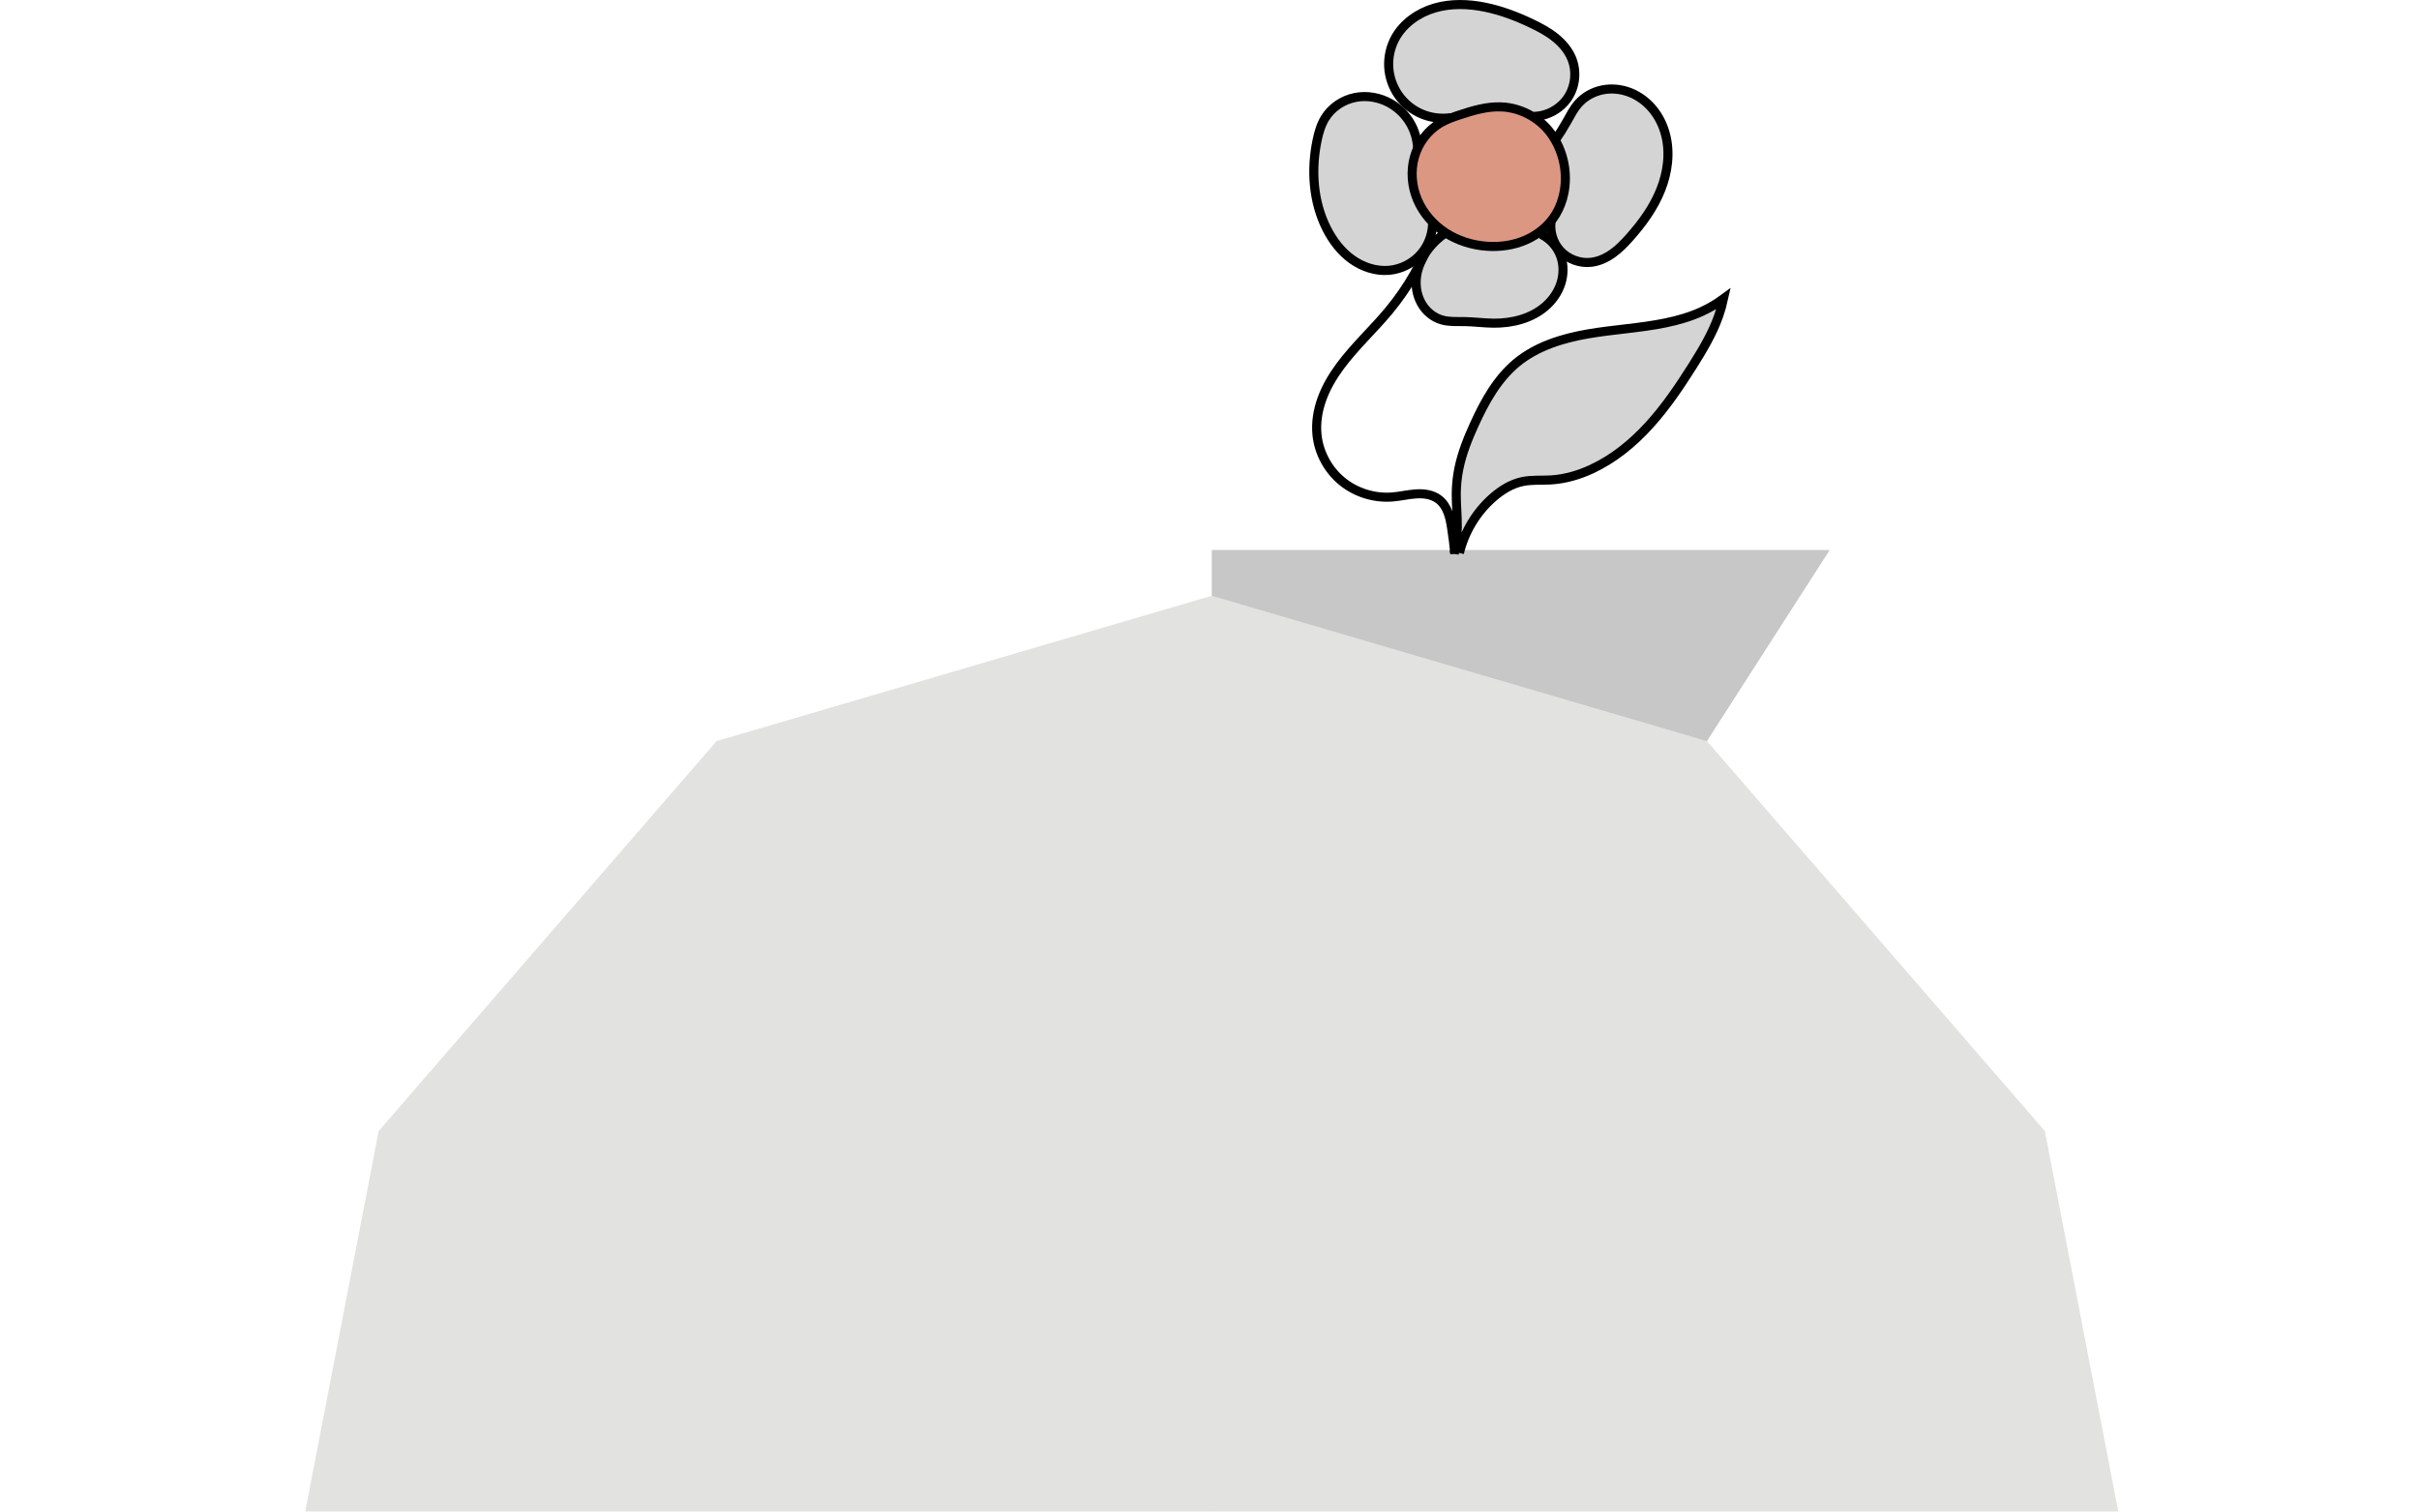
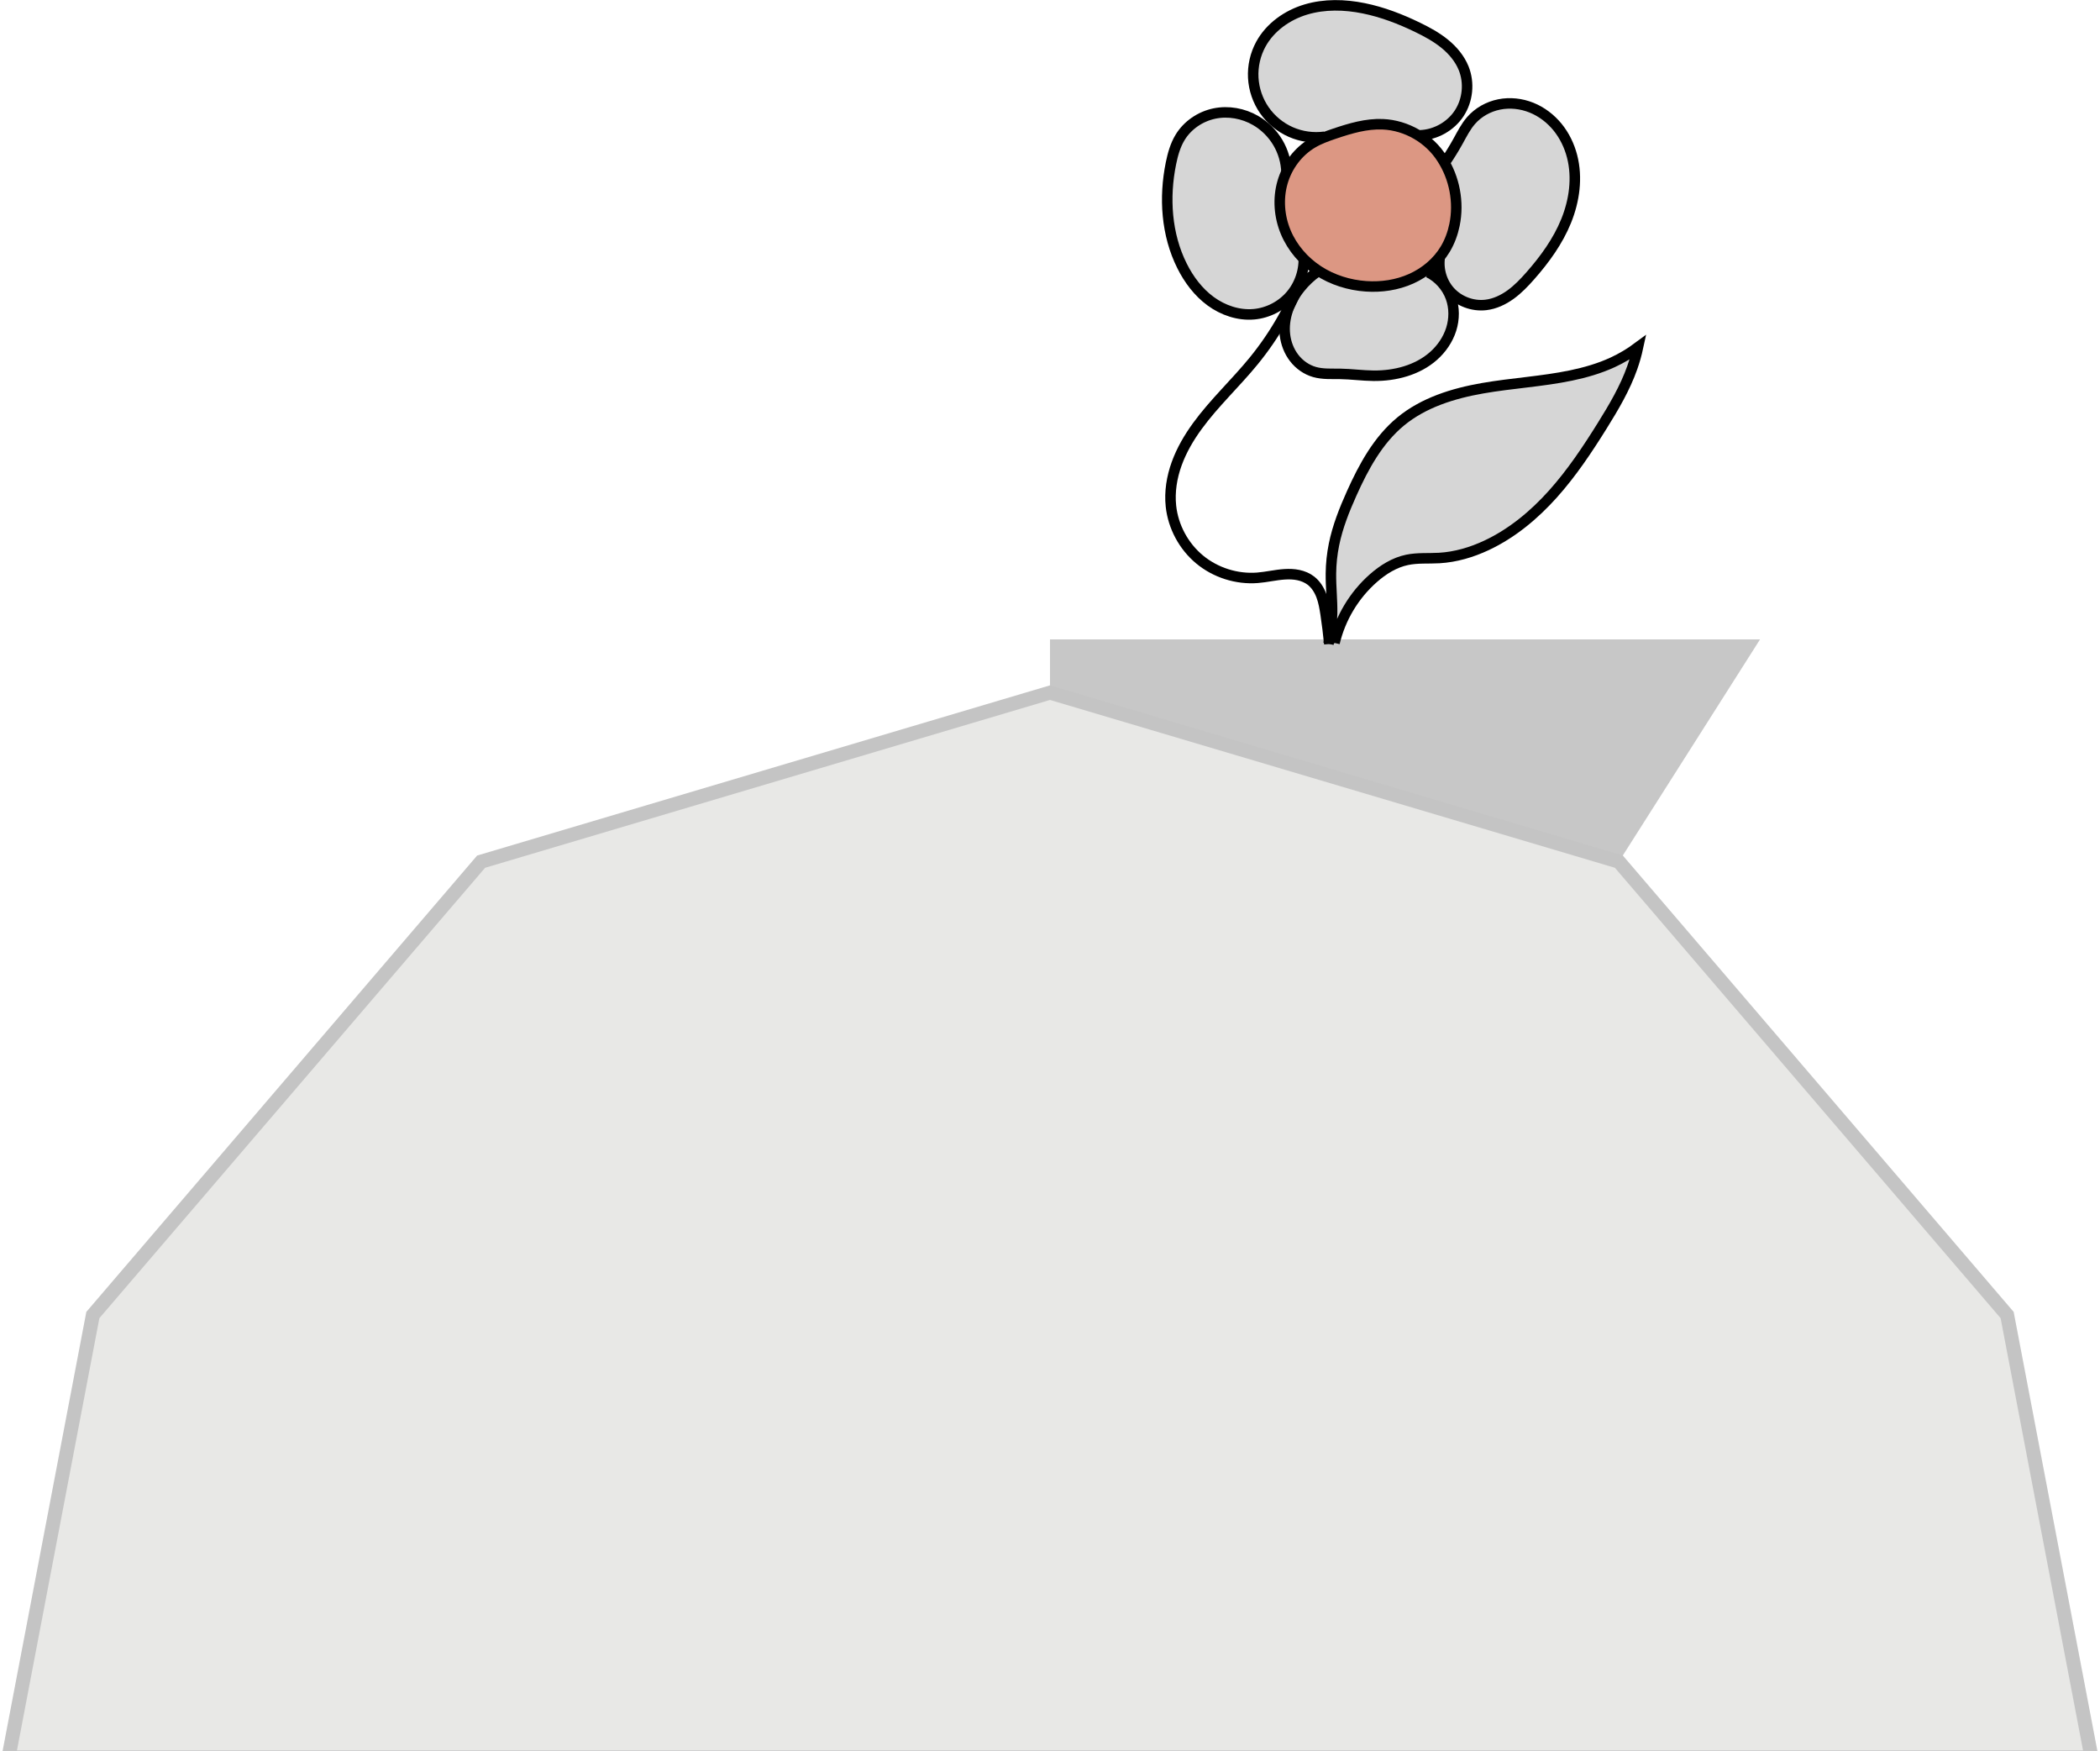
- <svg xmlns="http://www.w3.org/2000/svg" enable-background="new" style="enable-background:new" version="1.1" id="svg2" viewBox="0 0 200 125" height="125" width="200">
+ <svg xmlns="http://www.w3.org/2000/svg" style="enable-background:new" version="1.1" id="svg2" viewBox="0 0 150 125" height="125" width="150">
  <defs id="defs4" />
  <g style="display:none" id="layer6">
    <rect y="0.463" x="0.463" height="124.074" width="199.074" id="rect5532" style="opacity:0.505;fill:#eeeeee;fill-opacity:1;fill-rule:nonzero;stroke:none;stroke-width:0.926;stroke-linecap:butt;stroke-linejoin:bevel;stroke-miterlimit:4;stroke-dasharray:none;stroke-dashoffset:0;stroke-opacity:1" />
  </g>
  <g id="g4224" transform="translate(0,-927.3622)" style="display:inline;opacity:1">
-     <path style="color:#000000;display:inline;overflow:visible;visibility:visible;fill:#c7c7c7;fill-opacity:1;fill-rule:nonzero;stroke:none;stroke-width:1;stroke-linecap:butt;stroke-linejoin:bevel;stroke-miterlimit:4;stroke-dasharray:none;stroke-dashoffset:0;stroke-opacity:1;marker:none;enable-background:accumulate" d="m 100.187,972.843 51.095,0 -10.157,15.807 -40.938,63.712 0,-75.733 z" id="path4226" />
+     <path style="color:#000000;display:inline;overflow:visible;visibility:visible;fill:#c7c7c7;fill-opacity:1;fill-rule:nonzero;stroke:none;stroke-width:1;stroke-linecap:butt;stroke-linejoin:bevel;stroke-miterlimit:4;stroke-dasharray:none;stroke-dashoffset:0;stroke-opacity:1;marker:none;enable-background:accumulate" d="m 75,973.024 50.716,0 -10.081,15.87 -40.634,63.968 0,-76.037 z" id="path4226" />
  </g>
  <g style="display:inline;opacity:1" transform="translate(0,-927.3622)" id="layer1">
-     <path id="path4138" d="m 100.187,976.629 40.938,12.02 27.94,32.245 6.072,31.468 -74.95,0 -74.95,0 6.072,-31.468 27.941,-32.245 z" style="color:#000000;display:inline;overflow:visible;visibility:visible;fill:#e2e2e0;fill-opacity:1;fill-rule:nonzero;stroke:none;stroke-width:2;stroke-linecap:butt;stroke-linejoin:miter;stroke-miterlimit:4;stroke-dasharray:none;stroke-dashoffset:0;stroke-opacity:1;marker:none;enable-background:accumulate" />
+     <path id="path4138" d="m 75,976.825 40.634,12.069 27.733,32.375 6.027,31.594 -74.394,0 -74.394,0 6.027,-31.594 27.733,-32.375 z" style="color:#000000;display:inline;overflow:visible;visibility:visible;fill:#e8e8e6;fill-opacity:1;fill-rule:nonzero;stroke:#c4c4c4;stroke-width:1;stroke-linecap:butt;stroke-linejoin:miter;stroke-miterlimit:4;stroke-dasharray:none;stroke-dashoffset:0;stroke-opacity:1;marker:none;enable-background:accumulate" />
+     <rect y="975.735" x="-106.831" height="75.509" width="12.305" id="rect4333" style="opacity:1;fill:#db9481;fill-opacity:1;fill-rule:nonzero;stroke:#c4c4c4;stroke-width:1;stroke-linecap:square;stroke-linejoin:bevel;stroke-miterlimit:4;stroke-dasharray:none;stroke-dashoffset:4.92;stroke-opacity:1" />
  </g>
  <g transform="translate(0,-75)" style="display:inline" id="layer4">
-     <path id="path4497" d="m 119.96,84.728 c -0.82,0.123 -1.673,0.013 -2.435,-0.313 -0.762,-0.327 -1.429,-0.87 -1.904,-1.549 -0.475,-0.679 -0.757,-1.492 -0.803,-2.32 -0.046,-0.828 0.143,-1.667 0.539,-2.395 0.67,-1.229 1.906,-2.093 3.249,-2.487 1.343,-0.394 2.785,-0.351 4.157,-0.073 1.347,0.273 2.641,0.766 3.881,1.358 0.68,0.325 1.349,0.683 1.937,1.154 0.588,0.471 1.094,1.063 1.376,1.761 0.419,1.037 0.294,2.276 -0.323,3.208 -0.617,0.933 -1.708,1.533 -2.826,1.553" style="display:inline;fill:#d4d4d4;fill-opacity:1;fill-rule:evenodd;stroke:#000000;stroke-width:0.75px;stroke-linecap:butt;stroke-linejoin:miter;stroke-opacity:1" />
-     <path id="path4505" d="m 128.624,86.533 c 0.335,-0.486 0.647,-0.987 0.936,-1.502 0.283,-0.503 0.546,-1.024 0.927,-1.457 0.516,-0.587 1.236,-0.986 2.003,-1.14 0.767,-0.154 1.576,-0.066 2.302,0.224 0.726,0.29 1.369,0.777 1.865,1.382 0.496,0.604 0.847,1.323 1.046,2.08 0.398,1.512 0.181,3.143 -0.402,4.594 -0.583,1.451 -1.515,2.738 -2.553,3.908 -0.432,0.486 -0.887,0.958 -1.416,1.336 -0.529,0.378 -1.138,0.661 -1.784,0.734 -0.942,0.106 -1.927,-0.266 -2.562,-0.97 -0.636,-0.704 -0.906,-1.721 -0.705,-2.648" style="display:inline;fill:#d4d4d4;fill-opacity:1;fill-rule:evenodd;stroke:#000000;stroke-width:0.75px;stroke-linecap:butt;stroke-linejoin:miter;stroke-opacity:1" />
-     <path id="path4509" d="m 127.416,94.376 c 0.74,0.359 1.331,1.013 1.614,1.785 0.265,0.725 0.259,1.539 0.023,2.274 -0.236,0.735 -0.695,1.391 -1.277,1.898 -1.164,1.015 -2.766,1.411 -4.31,1.393 -0.796,-0.009 -1.589,-0.119 -2.385,-0.132 -0.622,-0.01 -1.257,0.037 -1.855,-0.133 -0.575,-0.163 -1.086,-0.525 -1.453,-0.996 -0.367,-0.471 -0.59,-1.048 -0.662,-1.641 -0.145,-1.185 0.311,-2.391 1.056,-3.325 0.368,-0.462 0.806,-0.868 1.294,-1.2" style="display:inline;fill:#d4d4d4;fill-opacity:1;fill-rule:evenodd;stroke:#000000;stroke-width:0.75px;stroke-linecap:butt;stroke-linejoin:miter;stroke-opacity:1" />
-     <path id="path4513" d="m 118.439,93.158 c 0.068,1.016 -0.277,2.054 -0.938,2.828 -0.662,0.774 -1.633,1.276 -2.647,1.368 -1.095,0.099 -2.205,-0.273 -3.096,-0.917 -0.891,-0.644 -1.575,-1.546 -2.071,-2.528 -1.123,-2.223 -1.299,-4.849 -0.795,-7.287 0.134,-0.646 0.317,-1.293 0.662,-1.855 0.537,-0.874 1.459,-1.494 2.464,-1.701 1.005,-0.207 2.081,-0.009 2.968,0.508 0.648,0.377 1.198,0.92 1.584,1.563 0.386,0.642 0.608,1.383 0.637,2.132" style="display:inline;fill:#d4d4d4;fill-opacity:1;fill-rule:evenodd;stroke:#000000;stroke-width:0.75px;stroke-linecap:butt;stroke-linejoin:miter;stroke-opacity:1" />
-     <path id="path4533" d="m 118.431,94.439 c -0.83,2.258 -2.045,4.373 -3.577,6.227 -1.308,1.583 -2.843,2.974 -4.061,4.627 -0.609,0.826 -1.138,1.719 -1.49,2.683 -0.352,0.964 -0.522,2.004 -0.411,3.025 0.16,1.474 0.925,2.871 2.073,3.809 1.149,0.938 2.667,1.406 4.145,1.29 0.659,-0.052 1.306,-0.214 1.966,-0.256 0.33,-0.021 0.664,-0.011 0.987,0.058 0.323,0.069 0.637,0.197 0.899,0.399 0.353,0.272 0.598,0.666 0.756,1.084 0.158,0.417 0.235,0.86 0.304,1.301 0.109,0.704 0.197,1.411 0.265,2.12" style="display:inline;fill:none;fill-rule:evenodd;stroke:#000000;stroke-width:0.75px;stroke-linecap:butt;stroke-linejoin:miter;stroke-opacity:1" />
-     <path id="path4561" d="m 120.662,120.731 c 0.425,-1.77 1.412,-3.4 2.783,-4.596 0.703,-0.613 1.523,-1.122 2.436,-1.312 0.76,-0.158 1.547,-0.087 2.321,-0.132 1.175,-0.068 2.326,-0.403 3.394,-0.898 1.829,-0.848 3.418,-2.156 4.773,-3.649 1.355,-1.493 2.489,-3.172 3.565,-4.877 0.829,-1.314 1.633,-2.659 2.155,-4.122 0.168,-0.472 0.306,-0.955 0.414,-1.444 -0.568,0.417 -1.178,0.776 -1.819,1.069 -0.954,0.437 -1.97,0.726 -2.998,0.937 -2.102,0.431 -4.257,0.538 -6.371,0.901 -2.114,0.364 -4.244,1.016 -5.902,2.378 -1.61,1.322 -2.65,3.206 -3.514,5.103 -0.532,1.169 -1.015,2.37 -1.275,3.628 -0.141,0.683 -0.215,1.38 -0.223,2.077 -0.01,0.941 0.1,1.88 0.085,2.82 -0.011,0.732 -0.099,1.463 -0.26,2.178" style="display:inline;fill:#d4d4d4;fill-opacity:1;fill-rule:evenodd;stroke:#000000;stroke-width:0.75px;stroke-linecap:butt;stroke-linejoin:miter;stroke-opacity:1" />
+     <path id="path4497" d="m 94.626,84.765 c -0.819,0.114 -1.669,-0.004 -2.426,-0.337 -0.757,-0.333 -1.419,-0.879 -1.89,-1.559 -0.471,-0.68 -0.748,-1.492 -0.792,-2.318 -0.044,-0.826 0.145,-1.663 0.54,-2.389 0.665,-1.222 1.888,-2.086 3.221,-2.484 1.333,-0.398 2.767,-0.363 4.131,-0.086 1.339,0.271 2.624,0.767 3.852,1.364 0.676,0.328 1.341,0.69 1.924,1.163 0.583,0.473 1.084,1.066 1.364,1.763 0.415,1.036 0.293,2.27 -0.318,3.204 -0.61,0.934 -1.692,1.541 -2.807,1.577" style="display:inline;fill:#d6d6d6;fill-opacity:1;fill-rule:evenodd;stroke:#000000;stroke-width:0.75px;stroke-linecap:butt;stroke-linejoin:miter;stroke-opacity:1" />
+     <path id="path4505" d="m 103.226,86.578 c 0.333,-0.488 0.643,-0.991 0.929,-1.508 0.28,-0.505 0.541,-1.028 0.921,-1.463 0.515,-0.591 1.237,-0.994 2.006,-1.148 0.769,-0.155 1.581,-0.065 2.309,0.228 0.728,0.293 1.37,0.785 1.865,1.393 0.495,0.609 0.843,1.332 1.038,2.091 0.39,1.519 0.164,3.153 -0.426,4.607 -0.59,1.454 -1.526,2.743 -2.564,3.92 -0.428,0.486 -0.879,0.958 -1.403,1.337 -0.525,0.38 -1.13,0.665 -1.773,0.741 -0.944,0.111 -1.933,-0.264 -2.566,-0.973 -0.633,-0.709 -0.894,-1.734 -0.677,-2.659" style="display:inline;fill:#d6d6d6;fill-opacity:1;fill-rule:evenodd;stroke:#000000;stroke-width:0.75px;stroke-linecap:butt;stroke-linejoin:miter;stroke-opacity:1" />
+     <path id="path4509" d="m 102.027,94.452 c 0.735,0.366 1.321,1.021 1.602,1.793 0.264,0.724 0.26,1.535 0.028,2.269 -0.232,0.735 -0.685,1.392 -1.261,1.903 -1.153,1.021 -2.75,1.431 -4.29,1.415 -0.79,-0.008 -1.577,-0.119 -2.367,-0.133 -0.617,-0.011 -1.247,0.035 -1.841,-0.133 -0.577,-0.163 -1.09,-0.527 -1.456,-1.001 -0.367,-0.474 -0.588,-1.054 -0.659,-1.649 -0.142,-1.19 0.319,-2.398 1.064,-3.336 0.366,-0.462 0.801,-0.869 1.285,-1.205" style="display:inline;fill:#d6d6d6;fill-opacity:1;fill-rule:evenodd;stroke:#000000;stroke-width:0.75px;stroke-linecap:butt;stroke-linejoin:miter;stroke-opacity:1" />
+     <path id="path4513" d="m 93.116,93.229 c 0.082,1.017 -0.252,2.061 -0.911,2.84 -0.658,0.779 -1.632,1.284 -2.648,1.372 -1.092,0.095 -2.195,-0.282 -3.08,-0.929 -0.884,-0.647 -1.56,-1.55 -2.049,-2.53 -1.117,-2.235 -1.287,-4.868 -0.789,-7.316 0.132,-0.648 0.313,-1.298 0.658,-1.862 0.531,-0.87 1.445,-1.488 2.443,-1.696 0.998,-0.208 2.067,-0.013 2.949,0.499 0.65,0.377 1.2,0.923 1.584,1.569 0.384,0.646 0.6,1.39 0.621,2.141" style="display:inline;fill:#d6d6d6;fill-opacity:1;fill-rule:evenodd;stroke:#000000;stroke-width:0.75px;stroke-linecap:butt;stroke-linejoin:miter;stroke-opacity:1" />
+     <path id="path4533" d="m 93.108,94.515 c -0.823,2.263 -2.029,4.386 -3.551,6.252 -1.298,1.592 -2.822,2.997 -4.031,4.657 -0.605,0.83 -1.129,1.726 -1.478,2.692 -0.349,0.966 -0.518,2.006 -0.409,3.027 0.157,1.47 0.909,2.867 2.048,3.81 1.138,0.943 2.65,1.422 4.124,1.309 0.654,-0.05 1.297,-0.211 1.952,-0.252 0.327,-0.021 0.659,-0.011 0.98,0.057 0.321,0.068 0.632,0.196 0.892,0.396 0.354,0.273 0.598,0.669 0.755,1.089 0.156,0.419 0.231,0.864 0.298,1.306 0.106,0.707 0.194,1.417 0.263,2.128" style="display:inline;fill:none;fill-rule:evenodd;stroke:#000000;stroke-width:0.75px;stroke-linecap:butt;stroke-linejoin:miter;stroke-opacity:1" />
+     <path id="path4561" d="m 95.323,120.913 c 0.417,-1.773 1.397,-3.409 2.763,-4.615 0.696,-0.614 1.509,-1.127 2.418,-1.317 0.754,-0.158 1.535,-0.088 2.304,-0.133 1.167,-0.069 2.309,-0.406 3.368,-0.902 1.823,-0.854 3.403,-2.169 4.747,-3.668 1.344,-1.499 2.465,-3.183 3.53,-4.891 0.823,-1.321 1.621,-2.671 2.139,-4.139 0.167,-0.474 0.304,-0.959 0.41,-1.45 -0.563,0.419 -1.169,0.779 -1.805,1.074 -0.946,0.438 -1.955,0.728 -2.976,0.941 -2.087,0.434 -4.227,0.545 -6.326,0.912 -2.099,0.367 -4.214,1.022 -5.856,2.38 -1.606,1.329 -2.633,3.222 -3.487,5.123 -0.528,1.175 -1.008,2.381 -1.265,3.643 -0.14,0.686 -0.214,1.385 -0.221,2.086 -0.01,0.944 0.099,1.887 0.084,2.831 -0.011,0.735 -0.098,1.469 -0.258,2.186" style="display:inline;fill:#d6d6d6;fill-opacity:1;fill-rule:evenodd;stroke:#000000;stroke-width:0.75px;stroke-linecap:butt;stroke-linejoin:miter;stroke-opacity:1" />
  </g>
  <g style="display:inline" transform="translate(0,-75)" id="layer5">
-     <path id="path4493" d="m 124.128,83.839 c -1.175,-0.048 -2.329,0.292 -3.445,0.662 -0.546,0.181 -1.093,0.373 -1.59,0.662 -1.045,0.61 -1.82,1.651 -2.15,2.816 -0.33,1.164 -0.223,2.439 0.253,3.552 0.475,1.113 1.308,2.062 2.324,2.721 1.016,0.658 2.208,1.029 3.416,1.113 1.099,0.077 2.222,-0.083 3.231,-0.528 1.008,-0.444 1.897,-1.179 2.467,-2.122 0.319,-0.529 0.537,-1.117 0.662,-1.722 0.333,-1.603 0.004,-3.334 -0.894,-4.704 -0.921,-1.437 -2.568,-2.381 -4.273,-2.451 z" style="display:inline;fill:#dc9783;fill-opacity:1;fill-rule:evenodd;stroke:#000000;stroke-width:0.75px;stroke-linecap:butt;stroke-linejoin:miter;stroke-opacity:1" />
+     <path id="path4493" d="m 98.763,83.873 c -1.167,-0.048 -2.313,0.292 -3.419,0.665 -0.542,0.183 -1.085,0.376 -1.578,0.665 -1.047,0.614 -1.824,1.656 -2.159,2.822 -0.335,1.166 -0.235,2.445 0.235,3.563 0.47,1.119 1.3,2.076 2.316,2.739 1.016,0.664 2.212,1.037 3.423,1.119 1.094,0.074 2.21,-0.091 3.211,-0.538 1.001,-0.447 1.881,-1.182 2.444,-2.123 0.318,-0.532 0.533,-1.122 0.658,-1.729 0.33,-1.609 0.004,-3.343 -0.888,-4.722 -0.904,-1.44 -2.542,-2.391 -4.241,-2.461 z" style="display:inline;fill:#dc9783;fill-opacity:1;fill-rule:evenodd;stroke:#000000;stroke-width:0.75px;stroke-linecap:butt;stroke-linejoin:miter;stroke-opacity:1" />
  </g>
</svg>
